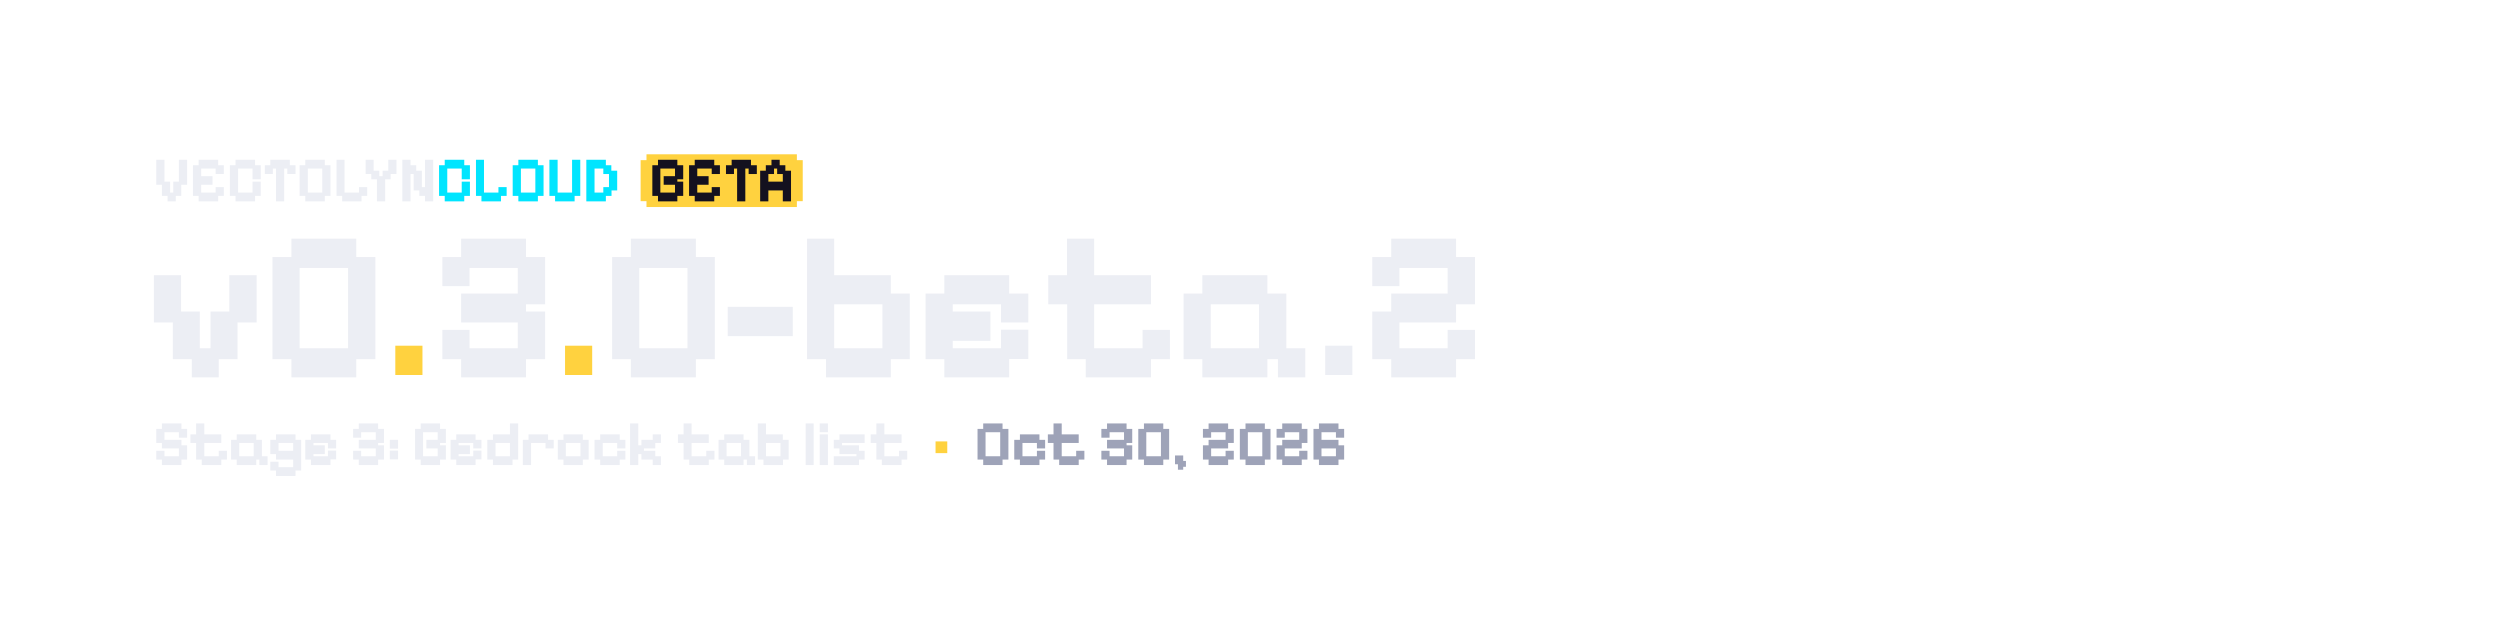
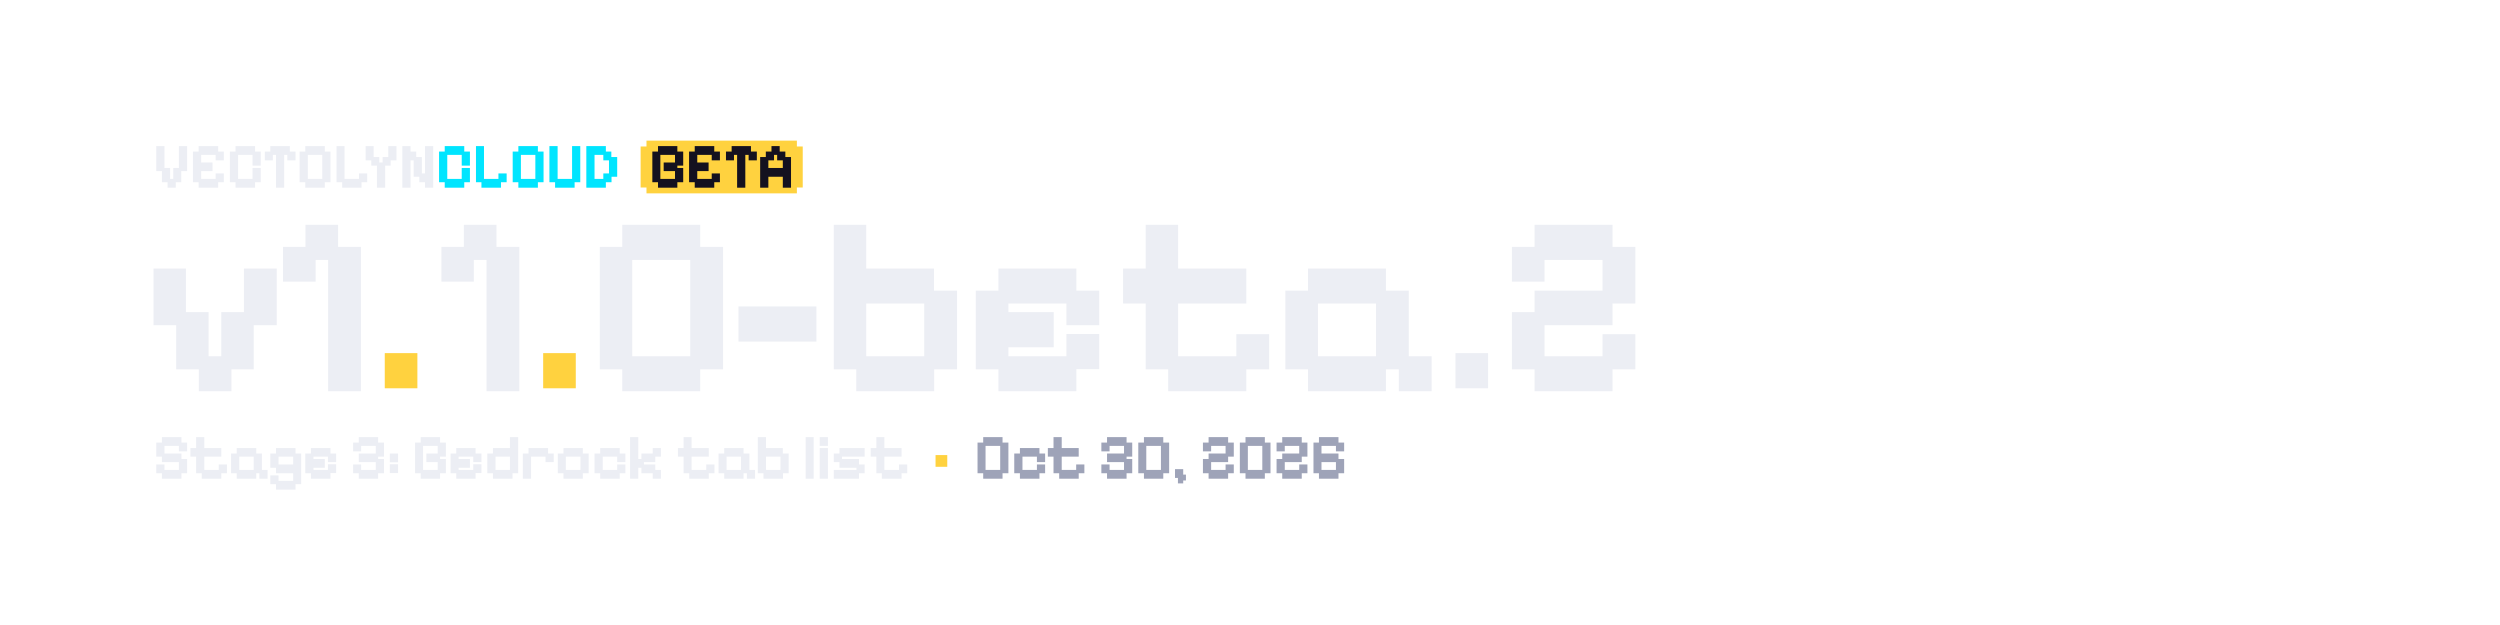
- <svg xmlns="http://www.w3.org/2000/svg" viewBox="0 0 1280 320" width="1280" height="320" role="img" aria-label="VectolynCloud v0.3.0-beta.2 release, text layer">
+ <svg xmlns="http://www.w3.org/2000/svg" viewBox="0 0 1280 320" width="1280" height="320" role="img" aria-label="VectolynCloud v1.1.0-beta.2 release, text layer">
  <g id="slot-wordmark">
-     <path d="M85.8 103.1V100.3H82.9V94.6H80V81.8H84.2V93H87.1V98.6H88.7V93H91.6V81.8H95.8V94.6H92.8V100.3H90V103.1Z M101.7 103.1V100.3H98.8V84.6H101.7V81.8H111.7V84.6H114.6V89.1H110.4V86.3H103V90.2H108.8V94.6H103V98.6H110.4V95.8H114.6V100.3H111.7V103.1Z M120.6 103.1V100.3H117.7V84.6H120.6V81.8H130.6V84.6H133.5V91.8H129.3V86.3H121.9V98.6H129.3V93H133.5V100.3H130.6V103.1Z M141.3 103.1V86.3H139.7V89.1H135.6V84.6H138.4V81.8H148.4V84.6H151.3V89.1H147.1V86.3H145.5V103.1Z M156.3 103.1V100.3H153.4V84.6H156.3V81.8H166.3V84.6H169.2V100.3H166.3V103.1ZM157.6 98.6H165V86.3H157.6Z M175.2 103.1V100.3H172.3V81.8H176.4V98.6H183.8V95.8H188V100.3H185.1V103.1Z M193 103.1V91.8H190.1V89.1H187.2V81.8H191.3V87.4H194.2V90.2H195.9V87.4H198.8V81.8H203V89.1H200V91.8H197.2V103.1Z M206 103.1V81.8H210.2V84.6H213.1V87.4H216V95.8H217.6V81.8H221.8V103.1H217.6V100.3H214.7V97.5H211.8V89.1H210.2V103.1Z" fill="#ECEEF4" />
-     <path d="M227.7 103.1V100.3H224.8V84.6H227.7V81.8H237.7V84.6H240.6V91.8H236.4V86.3H229V98.6H236.4V93H240.6V100.3H237.7V103.1Z M246.5 103.1V100.3H243.7V81.8H247.8V98.6H255.2V95.8H259.4V100.3H256.5V103.1Z M265.4 103.1V100.3H262.5V84.6H265.4V81.8H275.4V84.6H278.3V100.3H275.4V103.1ZM266.7 98.6H274.1V86.3H266.7Z M284.2 103.1V100.3H281.3V81.8H285.5V98.6H292.9V81.8H297.1V100.3H294.2V103.1Z M300.2 103.1V81.8H310.2V84.6H313V87.4H316V97.5H313.1V100.3H310.2V103.1ZM304.4 98.6H308.9V95.8H311.8V89.1H308.9V86.3H304.4Z" fill="#00E5FF" />
+     <path d="M85.8 96.1V93.3H82.9V87.6H80V74.8H84.2V86H87.1V91.6H88.7V86H91.6V74.8H95.8V87.6H92.8V93.3H90V96.1Z M101.7 96.1V93.3H98.8V77.6H101.7V74.8H111.7V77.6H114.6V82.1H110.4V79.3H103V83.2H108.8V87.6H103V91.6H110.4V88.8H114.6V93.3H111.7V96.1Z M120.6 96.1V93.3H117.7V77.6H120.6V74.8H130.6V77.6H133.5V84.8H129.3V79.3H121.9V91.6H129.3V86H133.5V93.3H130.6V96.1Z M141.3 96.1V79.3H139.7V82.1H135.6V77.6H138.4V74.8H148.4V77.6H151.3V82.1H147.1V79.3H145.5V96.1Z M156.3 96.1V93.3H153.4V77.6H156.3V74.8H166.3V77.6H169.2V93.3H166.3V96.1ZM157.6 91.6H165V79.3H157.6Z M175.2 96.1V93.3H172.3V74.8H176.4V91.6H183.8V88.8H188V93.3H185.1V96.1Z M193 96.1V84.8H190.1V82.1H187.2V74.8H191.3V80.4H194.2V83.2H195.9V80.4H198.8V74.8H203V82.1H200V84.8H197.2V96.1Z M206 96.1V74.8H210.2V77.6H213.1V80.4H216V88.8H217.6V74.8H221.8V96.1H217.6V93.3H214.7V90.5H211.8V82.1H210.2V96.1Z" fill="#ECEEF4" />
+     <path d="M227.7 96.1V93.3H224.8V77.6H227.7V74.8H237.7V77.6H240.6V84.8H236.4V79.3H229V91.6H236.4V86H240.6V93.3H237.7V96.1Z M246.5 96.1V93.3H243.7V74.8H247.8V91.6H255.2V88.8H259.4V93.3H256.5V96.1Z M265.4 96.1V93.3H262.5V77.6H265.4V74.8H275.4V77.6H278.3V93.3H275.4V96.1ZM266.7 91.6H274.1V79.3H266.7Z M284.2 96.1V93.3H281.3V74.8H285.5V91.6H292.9V74.8H297.1V93.3H294.2V96.1Z M300.2 96.1V74.8H310.2V77.6H313V80.4H316V90.5H313.1V93.3H310.2V96.1ZM304.4 91.6H308.9V88.8H311.8V82.1H308.9V79.3H304.4Z" fill="#00E5FF" />
  </g>
  <g id="slot-badge" data-label="BETA">
-     <path id="badge-bg" d="M331 79L408 79L408 82L411 82L411 103L408 103L408 106L331 106L331 103L328 103L328 82L331 82Z" fill="#FFD23F" />
-     <path d="M336.9 103.1V100.3H334V84.6H336.9V81.8H346.8V84.6H349.8V91.8H346.8V93H349.8V100.3H346.8V103.1ZM338.1 98.6H345.6V94.6H339.8V90.2H345.6V86.3H338.1Z M355.7 103.1V100.3H352.8V84.6H355.7V81.8H365.7V84.6H368.6V89.1H364.4V86.3H357V90.2H362.8V94.6H357V98.6H364.4V95.8H368.6V100.3H365.7V103.1Z M377.4 103.1V86.3H375.8V89.1H371.7V84.6H374.6V81.8H384.5V84.6H387.5V89.1H383.3V86.3H381.6V103.1Z M389.2 103.1V87.4H392.1V84.6H395V81.8H399.2V84.6H402.1V87.4H405V103.1H400.8V97.5H393.4V103.1ZM393.4 93H400.8V89.1H397.9V86.3H396.3V89.1H393.4Z" fill="#14111F" />
+     <path id="badge-bg" d="M331 72L408 72L408 75L411 75L411 96L408 96L408 99L331 99L331 96L328 96L328 75L331 75Z" fill="#FFD23F" />
+     <path d="M336.9 96.1V93.3H334V77.6H336.9V74.8H346.8V77.6H349.8V84.8H346.8V86H349.8V93.3H346.8V96.1ZM338.1 91.6H345.6V87.6H339.8V83.2H345.6V79.3H338.1Z M355.7 96.1V93.3H352.8V77.6H355.7V74.8H365.7V77.6H368.6V82.1H364.4V79.3H357V83.2H362.8V87.6H357V91.6H364.4V88.8H368.6V93.3H365.7V96.1Z M377.4 96.1V79.3H375.8V82.1H371.7V77.6H374.6V74.8H384.5V77.6H387.5V82.1H383.3V79.3H381.6V96.1Z M389.2 96.1V80.4H392.1V77.6H395V74.8H399.2V77.6H402.1V80.4H405V96.1H400.8V90.5H393.4V96.1ZM393.4 86H400.8V82.1H397.9V79.3H396.3V82.1H393.4Z" fill="#14111F" />
  </g>
-   <g id="slot-version" data-u="10">
-     <path d="M98.2 193.2V183.9H88.5V165.1H78.8V140.9H92.7V159.5H102.3V178.3H107.8V159.5H117.4V140.9H131.4V165.1H121.6V183.9H112V193.2Z M149.2 193.2V183.9H139.5V131.6H149.2V122.2H182.4V131.6H192.2V183.9H182.4V193.2ZM153.4 178.3H178.2V137.2H153.4Z M236.1 193.2V183.9H226.5V168.9H240.4V178.3H265.1V165.1H236.1V150.3H265.1V137.2H240.4V146.5H226.5V131.6H236.1V122.2H269.3V131.6H279.1V155.8H269.3V159.5H279.1V183.9H269.3V193.2Z M323 193.2V183.9H313.4V131.6H323V122.2H356.3V131.6H366V183.9H356.3V193.2ZM327.3 178.3H352V137.2H327.3Z M372.6 172.1V157.1H405.9V172.1Z M422.9 193.2V183.9H413.2V122.2H427.1V140.9H456.1V150.3H465.8V183.9H456.1V193.2ZM427.1 178.3H451.8V155.8H427.1Z M483.5 193.2V183.9H473.9V150.3H483.5V140.9H516.7V150.3H526.5V165.1H512.5V155.8H487.8V159.5H507.1V174.5H487.8V178.3H512.5V168.8H526.5V183.8H516.7V193.2Z M555.9 193.2V183.9H546.4V155.8H536.7V140.9H546.3V122.2H560.2V140.9H589.3V155.8H560.2V178.3H585V168.9H599V183.9H589.3V193.2Z M615.6 193.2V183.9H606V150.3H615.6V140.9H648.9V150.3H658.6V178.3H668.3V193.2H654.3V183.9H648.9V193.2ZM619.9 178.3H644.6V155.8H619.9Z M678.5 192V177H692.4V192Z M712.3 193.2V183.9H702.6V159.5H712.3V150.3H741.2V137.2H716.5V146.5H702.6V131.6H712.3V122.2H745.5V131.6H755.2V155.8H745.5V165.1H716.5V178.3H741.2V168.9H755.2V183.9H745.5V193.2Z" fill="#ECEEF4" />
-     <path d="M202.4 192V177H216.3V192Z M289.3 192V177H303.2V192Z" fill="#FFD23F" />
+   <g id="slot-version" data-u="12">
+     <path d="M101.8 200.3V189.1H90.2V166.5H78.6V137.5H95.2V159.8H106.8V182.4H113.3V159.8H124.9V137.5H141.7V166.5H129.9V189.1H118.5V200.3Z M168 200.3V133.1H161.6V144.2H144.9V126.4H156.4V115.1H173.1V126.4H184.8V200.3Z M249.1 200.3V133.1H242.6V144.2H226V126.4H237.5V115.1H254.2V126.4H265.9V200.3Z M318.6 200.3V189.1H307.1V126.4H318.6V115.1H358.5V126.4H370.2V189.1H358.5V200.3ZM323.7 182.4H353.4V133.1H323.7Z M378.1 174.9V156.9H418V174.9Z M438.4 200.3V189.1H426.9V115.1H443.5V137.5H478.2V148.8H490V189.1H478.3V200.3ZM443.5 182.4H473.2V155.4H443.5Z M511.2 200.3V189.1H499.6V148.8H511.2V137.5H551.1V148.8H562.8V166.5H546V155.4H516.3V159.8H539.5V177.8H516.3V182.4H546V171H562.8V189H551.1V200.3Z M598.1 200.3V189.1H586.6V155.4H575V137.5H586.6V115.1H603.2V137.5H638.1V155.4H603.2V182.4H633V171.1H649.8V189.1H638.1V200.3Z M669.7 200.3V189.1H658.1V148.8H669.7V137.5H709.6V148.8H721.3V182.4H733V200.3H716.2V189.1H709.6V200.3ZM674.8 182.4H704.5V155.4H674.8Z M745.2 198.8V180.8H761.9V198.8Z M785.7 200.3V189.1H774.1V159.8H785.7V148.8H820.5V133.1H790.8V144.2H774.1V126.4H785.7V115.1H825.6V126.4H837.3V155.4H825.6V166.5H790.8V182.4H820.5V171.1H837.3V189.1H825.6V200.3Z" fill="#ECEEF4" />
+     <path d="M197 198.8V180.8H213.7V198.8Z M278.1 198.8V180.8H294.8V198.8Z" fill="#FFD23F" />
  </g>
  <g id="slot-title">
-     <path d="M82.9 238.1V235.3H80V230.8H84.2V233.6H91.6V229.6H82.9V226.8H80V219.6H82.9V216.8H92.9V219.6H95.8V224.1H91.6V221.3H84.2V225.2H92.9V228H95.8V235.3H92.9V238.1Z M103.3 238.1V235.3H100.4V226.8H97.5V222.4H100.4V216.8H104.6V222.4H113.3V226.8H104.6V233.6H112V230.8H116.2V235.3H113.3V238.1Z M121.2 238.1V235.3H118.3V225.2H121.2V222.4H131.2V225.2H134.1V233.6H137V238.1H132.8V235.3H131.2V238.1ZM122.5 233.6H129.9V226.8H122.5Z M141.3 243.7V240.9H138.4V236.4H142.6V239.2H150.1V235.3H141.3V232.5H138.4V225.2H141.3V222.4H151.3V225.2H154.2V240.9H151.3V243.7ZM142.6 230.8H150.1V226.8H142.6Z M159.2 238.1V235.3H156.3V225.2H159.2V222.4H169.2V225.2H172.1V229.6H167.9V226.8H160.5V228H166.3V232.5H160.5V233.6H167.9V230.7H172.1V235.2H169.2V238.1Z M183.7 238.1V235.3H180.8V230.8H184.9V233.6H192.4V229.6H183.7V225.2H192.4V221.3H184.9V224.1H180.8V219.6H183.7V216.8H193.6V219.6H196.6V226.8H193.6V228H196.6V235.3H193.6V238.1Z M199.6 235.2V230.7H203.8V235.2ZM199.6 229.7V225.2H203.8V229.7Z M215.4 238.1V235.3H212.5V219.6H215.4V216.8H225.3V219.6H228.3V226.8H225.3V228H228.3V235.3H225.3V238.1ZM216.6 233.6H224.1V229.6H218.3V225.2H224.1V221.3H216.6Z M233.6 238.1V235.3H230.7V225.2H233.6V222.4H243.5V225.2H246.5V229.6H242.3V226.8H234.8V228H240.6V232.5H234.8V233.6H242.3V230.7H246.5V235.2H243.5V238.1Z M252.4 238.1V235.3H249.5V225.2H252.4V222.4H261.1V216.8H265.3V235.3H262.4V238.1ZM253.7 233.6H261.1V226.8H253.7Z M267.7 238.1V225.2H270.6V222.4H280.6V225.2H283.5V229.6H279.3V226.8H271.9V238.1Z M288.5 238.1V235.3H285.6V225.2H288.5V222.4H298.4V225.2H301.4V235.3H298.4V238.1ZM289.7 233.6H297.2V226.8H289.7Z M307.3 238.1V235.3H304.4V225.2H307.3V222.4H317.3V225.2H320.2V229.6H316V226.8H308.6V233.6H316V230.8H320.2V235.3H317.3V238.1Z M322.6 238.1V216.8H326.8V228H328.4V225.2H334.2V222.4H338.4V226.8H335.5V229.6H329.7V230.8H335.5V233.6H338.4V238.1H334.2V235.3H328.4V232.5H326.8V238.1Z M352.9 238.1V235.3H350V226.8H347.1V222.4H350V216.8H354.1V222.4H362.9V226.8H354.1V233.6H361.6V230.8H365.8V235.3H362.9V238.1Z M370.8 238.1V235.3H367.9V225.2H370.8V222.4H380.7V225.2H383.7V233.6H386.6V238.1H382.4V235.3H380.7V238.1ZM372 233.6H379.4V226.8H372Z M390.9 238.1V235.3H388V216.8H392.2V222.4H400.8V225.2H403.8V235.3H400.9V238.1ZM392.2 233.6H399.6V226.8H392.2Z M412.5 238.1V216.8H416.6V238.1Z M419.7 238.1V222.4H423.9V238.1ZM419.7 221.3V216.8H423.9V221.3Z M426.9 238.1V233.6H438.5V232.5H429.8V229.6H426.9V225.2H429.8V222.4H442.7V226.8H431.1V228H439.8V230.8H442.7V235.3H439.8V238.1Z M451.5 238.1V235.3H448.7V226.8H445.8V222.4H448.7V216.8H452.8V222.4H461.6V226.8H452.8V233.6H460.3V230.8H464.5V235.3H461.6V238.1Z" fill="#ECEEF4" />
+     <path d="M82.9 245.1V242.3H80V237.8H84.2V240.6H91.6V236.6H82.9V233.8H80V226.6H82.9V223.8H92.9V226.6H95.8V231.1H91.6V228.3H84.2V232.2H92.9V235H95.8V242.3H92.9V245.1Z M103.3 245.1V242.3H100.4V233.8H97.5V229.4H100.4V223.8H104.6V229.4H113.3V233.8H104.6V240.6H112V237.8H116.2V242.3H113.3V245.1Z M121.2 245.1V242.3H118.3V232.2H121.2V229.4H131.2V232.2H134.1V240.6H137V245.1H132.8V242.3H131.2V245.1ZM122.5 240.6H129.9V233.8H122.5Z M141.3 250.7V247.9H138.4V243.4H142.6V246.2H150.1V242.3H141.3V239.5H138.4V232.2H141.3V229.4H151.3V232.2H154.2V247.9H151.3V250.7ZM142.6 237.8H150.1V233.8H142.6Z M159.2 245.1V242.3H156.3V232.2H159.2V229.4H169.2V232.2H172.1V236.6H167.9V233.8H160.5V235H166.3V239.5H160.5V240.6H167.9V237.7H172.1V242.2H169.2V245.1Z M183.7 245.1V242.3H180.8V237.8H184.9V240.6H192.4V236.6H183.7V232.2H192.4V228.3H184.9V231.1H180.8V226.6H183.7V223.8H193.6V226.6H196.6V233.8H193.6V235H196.6V242.3H193.6V245.1Z M199.6 242.2V237.7H203.8V242.2ZM199.6 236.7V232.2H203.8V236.7Z M215.4 245.1V242.3H212.5V226.6H215.4V223.8H225.3V226.6H228.3V233.8H225.3V235H228.3V242.3H225.3V245.1ZM216.6 240.6H224.1V236.6H218.3V232.2H224.1V228.3H216.6Z M233.6 245.1V242.3H230.7V232.2H233.6V229.4H243.5V232.2H246.5V236.6H242.3V233.8H234.8V235H240.6V239.5H234.8V240.6H242.3V237.7H246.5V242.2H243.5V245.1Z M252.4 245.1V242.3H249.5V232.2H252.4V229.4H261.1V223.8H265.3V242.3H262.4V245.1ZM253.7 240.6H261.1V233.8H253.7Z M267.7 245.1V232.2H270.6V229.4H280.6V232.2H283.5V236.6H279.3V233.8H271.9V245.1Z M288.5 245.1V242.3H285.6V232.2H288.5V229.4H298.4V232.2H301.4V242.3H298.4V245.1ZM289.7 240.6H297.2V233.8H289.7Z M307.3 245.1V242.3H304.4V232.2H307.3V229.4H317.3V232.2H320.2V236.6H316V233.8H308.6V240.6H316V237.8H320.2V242.3H317.3V245.1Z M322.6 245.1V223.8H326.8V235H328.4V232.2H334.2V229.4H338.4V233.8H335.5V236.6H329.7V237.8H335.5V240.6H338.4V245.1H334.2V242.3H328.4V239.5H326.8V245.1Z M352.9 245.1V242.3H350V233.8H347.1V229.4H350V223.8H354.1V229.4H362.9V233.8H354.1V240.6H361.6V237.8H365.8V242.3H362.9V245.1Z M370.8 245.1V242.3H367.9V232.2H370.8V229.4H380.7V232.2H383.7V240.6H386.6V245.1H382.4V242.3H380.7V245.1ZM372 240.6H379.4V233.8H372Z M390.9 245.1V242.3H388V223.8H392.2V229.4H400.8V232.2H403.8V242.3H400.9V245.1ZM392.2 240.6H399.6V233.8H392.2Z M412.5 245.1V223.8H416.6V245.1Z M419.7 245.1V229.4H423.9V245.1ZM419.7 228.3V223.8H423.9V228.3Z M426.9 245.1V240.6H438.5V239.5H429.8V236.6H426.9V232.2H429.8V229.4H442.7V233.8H431.1V235H439.8V237.8H442.7V242.3H439.8V245.1Z M451.5 245.1V242.3H448.7V233.8H445.8V229.4H448.7V223.8H452.8V229.4H461.6V233.8H452.8V240.6H460.3V237.8H464.5V242.3H461.6V245.1Z" fill="#ECEEF4" />
  </g>
-   <rect x="479" y="226" width="6" height="6" fill="#FFD23F" />
+   <rect x="479" y="233" width="6" height="6" fill="#FFD23F" />
  <g id="slot-date">
-     <path d="M503.4 238.1V235.3H500.5V219.6H503.4V216.8H513.3V219.6H516.3V235.3H513.3V238.1ZM504.6 233.6H512.1V221.3H504.6Z M522.2 238.1V235.3H519.3V225.2H522.2V222.4H532.2V225.2H535.1V229.6H530.9V226.8H523.5V233.6H530.9V230.8H535.1V235.3H532.2V238.1Z M542.3 238.1V235.3H539.4V226.8H536.5V222.4H539.4V216.8H543.6V222.4H552.3V226.8H543.6V233.6H551V230.8H555.2V235.3H552.3V238.1Z M566.8 238.1V235.3H563.9V230.8H568.1V233.6H575.5V229.6H566.8V225.2H575.5V221.3H568.1V224.1H563.9V219.6H566.8V216.8H576.8V219.6H579.7V226.8H576.8V228H579.7V235.3H576.8V238.1Z M585.7 238.1V235.3H582.8V219.6H585.7V216.8H595.6V219.6H598.6V235.3H595.6V238.1ZM586.9 233.6H594.4V221.3H586.9Z M603.1 240.5V239V238.4V237.7H601.6V233.2H605.8V236H607.2V239H605.8V240.5Z M618.8 238.1V235.3H615.9V228H618.8V225.2H627.5V221.3H620.1V224.1H615.9V219.6H618.8V216.8H628.8V219.6H631.7V226.8H628.8V229.6H620.1V233.6H627.5V230.8H631.7V235.3H628.8V238.1Z M637.7 238.1V235.3H634.8V219.6H637.7V216.8H647.6V219.6H650.5V235.3H647.6V238.1ZM638.9 233.6H646.3V221.3H638.9Z M656.5 238.1V235.3H653.6V228H656.5V225.2H665.2V221.3H657.8V224.1H653.6V219.6H656.5V216.8H666.5V219.6H669.4V226.8H666.5V229.6H657.8V233.6H665.2V230.8H669.4V235.3H666.5V238.1Z M675.3 238.1V235.3H672.5V219.6H675.3V216.8H685.3V219.6H688.2V224.1H684V221.3H676.6V225.2H685.3V228H688.2V235.3H685.3V238.1ZM676.6 233.6H684V229.6H676.6Z" fill="#9EA3B8" />
+     <path d="M503.4 245.1V242.3H500.5V226.6H503.4V223.8H513.3V226.6H516.3V242.3H513.3V245.1ZM504.6 240.6H512.1V228.3H504.6Z M522.2 245.1V242.3H519.3V232.2H522.2V229.4H532.2V232.2H535.1V236.6H530.9V233.8H523.5V240.6H530.9V237.8H535.1V242.3H532.2V245.1Z M542.3 245.1V242.3H539.4V233.8H536.5V229.4H539.4V223.8H543.6V229.4H552.3V233.8H543.6V240.6H551V237.8H555.2V242.3H552.3V245.1Z M566.8 245.1V242.3H563.9V237.8H568.1V240.6H575.5V236.6H566.8V232.2H575.5V228.3H568.1V231.1H563.9V226.6H566.8V223.8H576.8V226.6H579.7V233.8H576.8V235H579.7V242.3H576.8V245.1Z M585.7 245.1V242.3H582.8V226.6H585.7V223.8H595.6V226.6H598.6V242.3H595.6V245.1ZM586.9 240.6H594.4V228.3H586.9Z M603.1 247.5V246V245.4V244.7H601.6V240.2H605.8V243H607.2V246H605.8V247.5Z M618.8 245.1V242.3H615.9V235H618.8V232.2H627.5V228.3H620.1V231.1H615.9V226.6H618.8V223.8H628.8V226.6H631.7V233.8H628.8V236.6H620.1V240.6H627.5V237.8H631.7V242.3H628.8V245.1Z M637.7 245.1V242.3H634.8V226.6H637.7V223.8H647.6V226.6H650.5V242.3H647.6V245.1ZM638.9 240.6H646.3V228.3H638.9Z M656.5 245.1V242.3H653.6V235H656.5V232.2H665.2V228.3H657.8V231.1H653.6V226.6H656.5V223.8H666.5V226.6H669.4V233.8H666.5V236.6H657.8V240.6H665.2V237.8H669.4V242.3H666.5V245.1Z M675.3 245.1V242.3H672.5V226.6H675.3V223.8H685.3V226.6H688.2V231.1H684V228.3H676.6V232.2H685.3V235H688.2V242.3H685.3V245.1ZM676.6 240.6H684V236.6H676.6Z" fill="#9EA3B8" />
  </g>
</svg>
